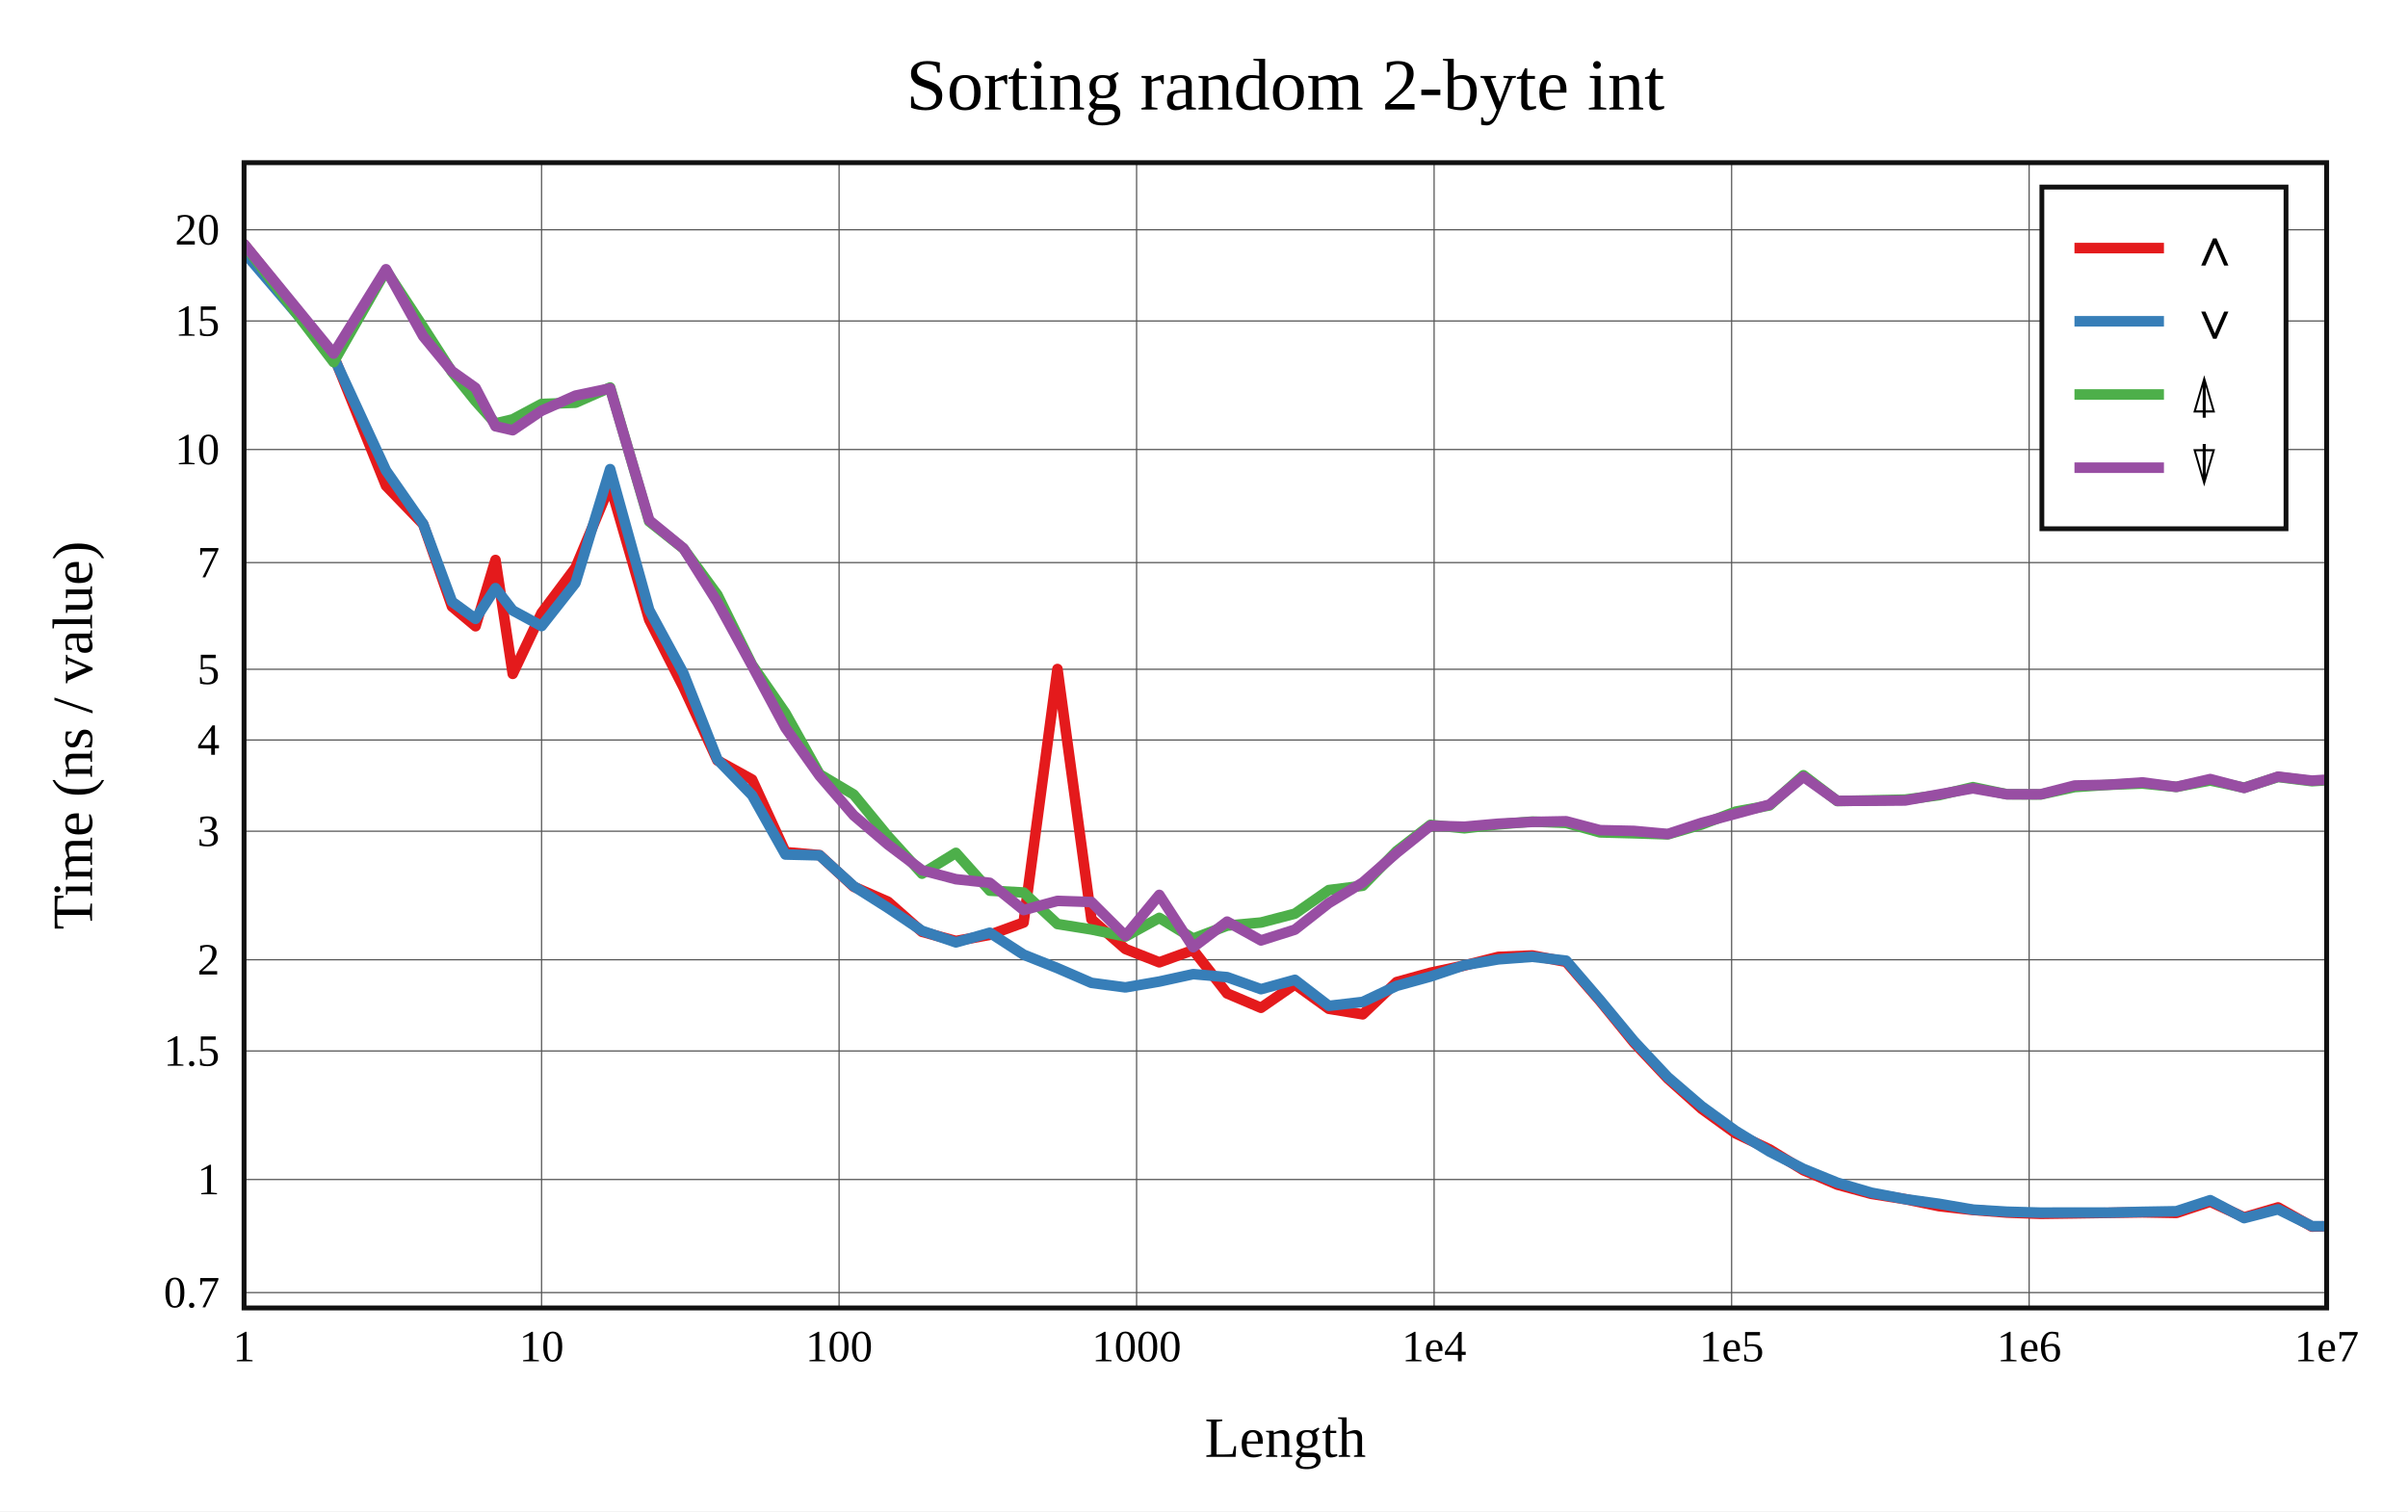
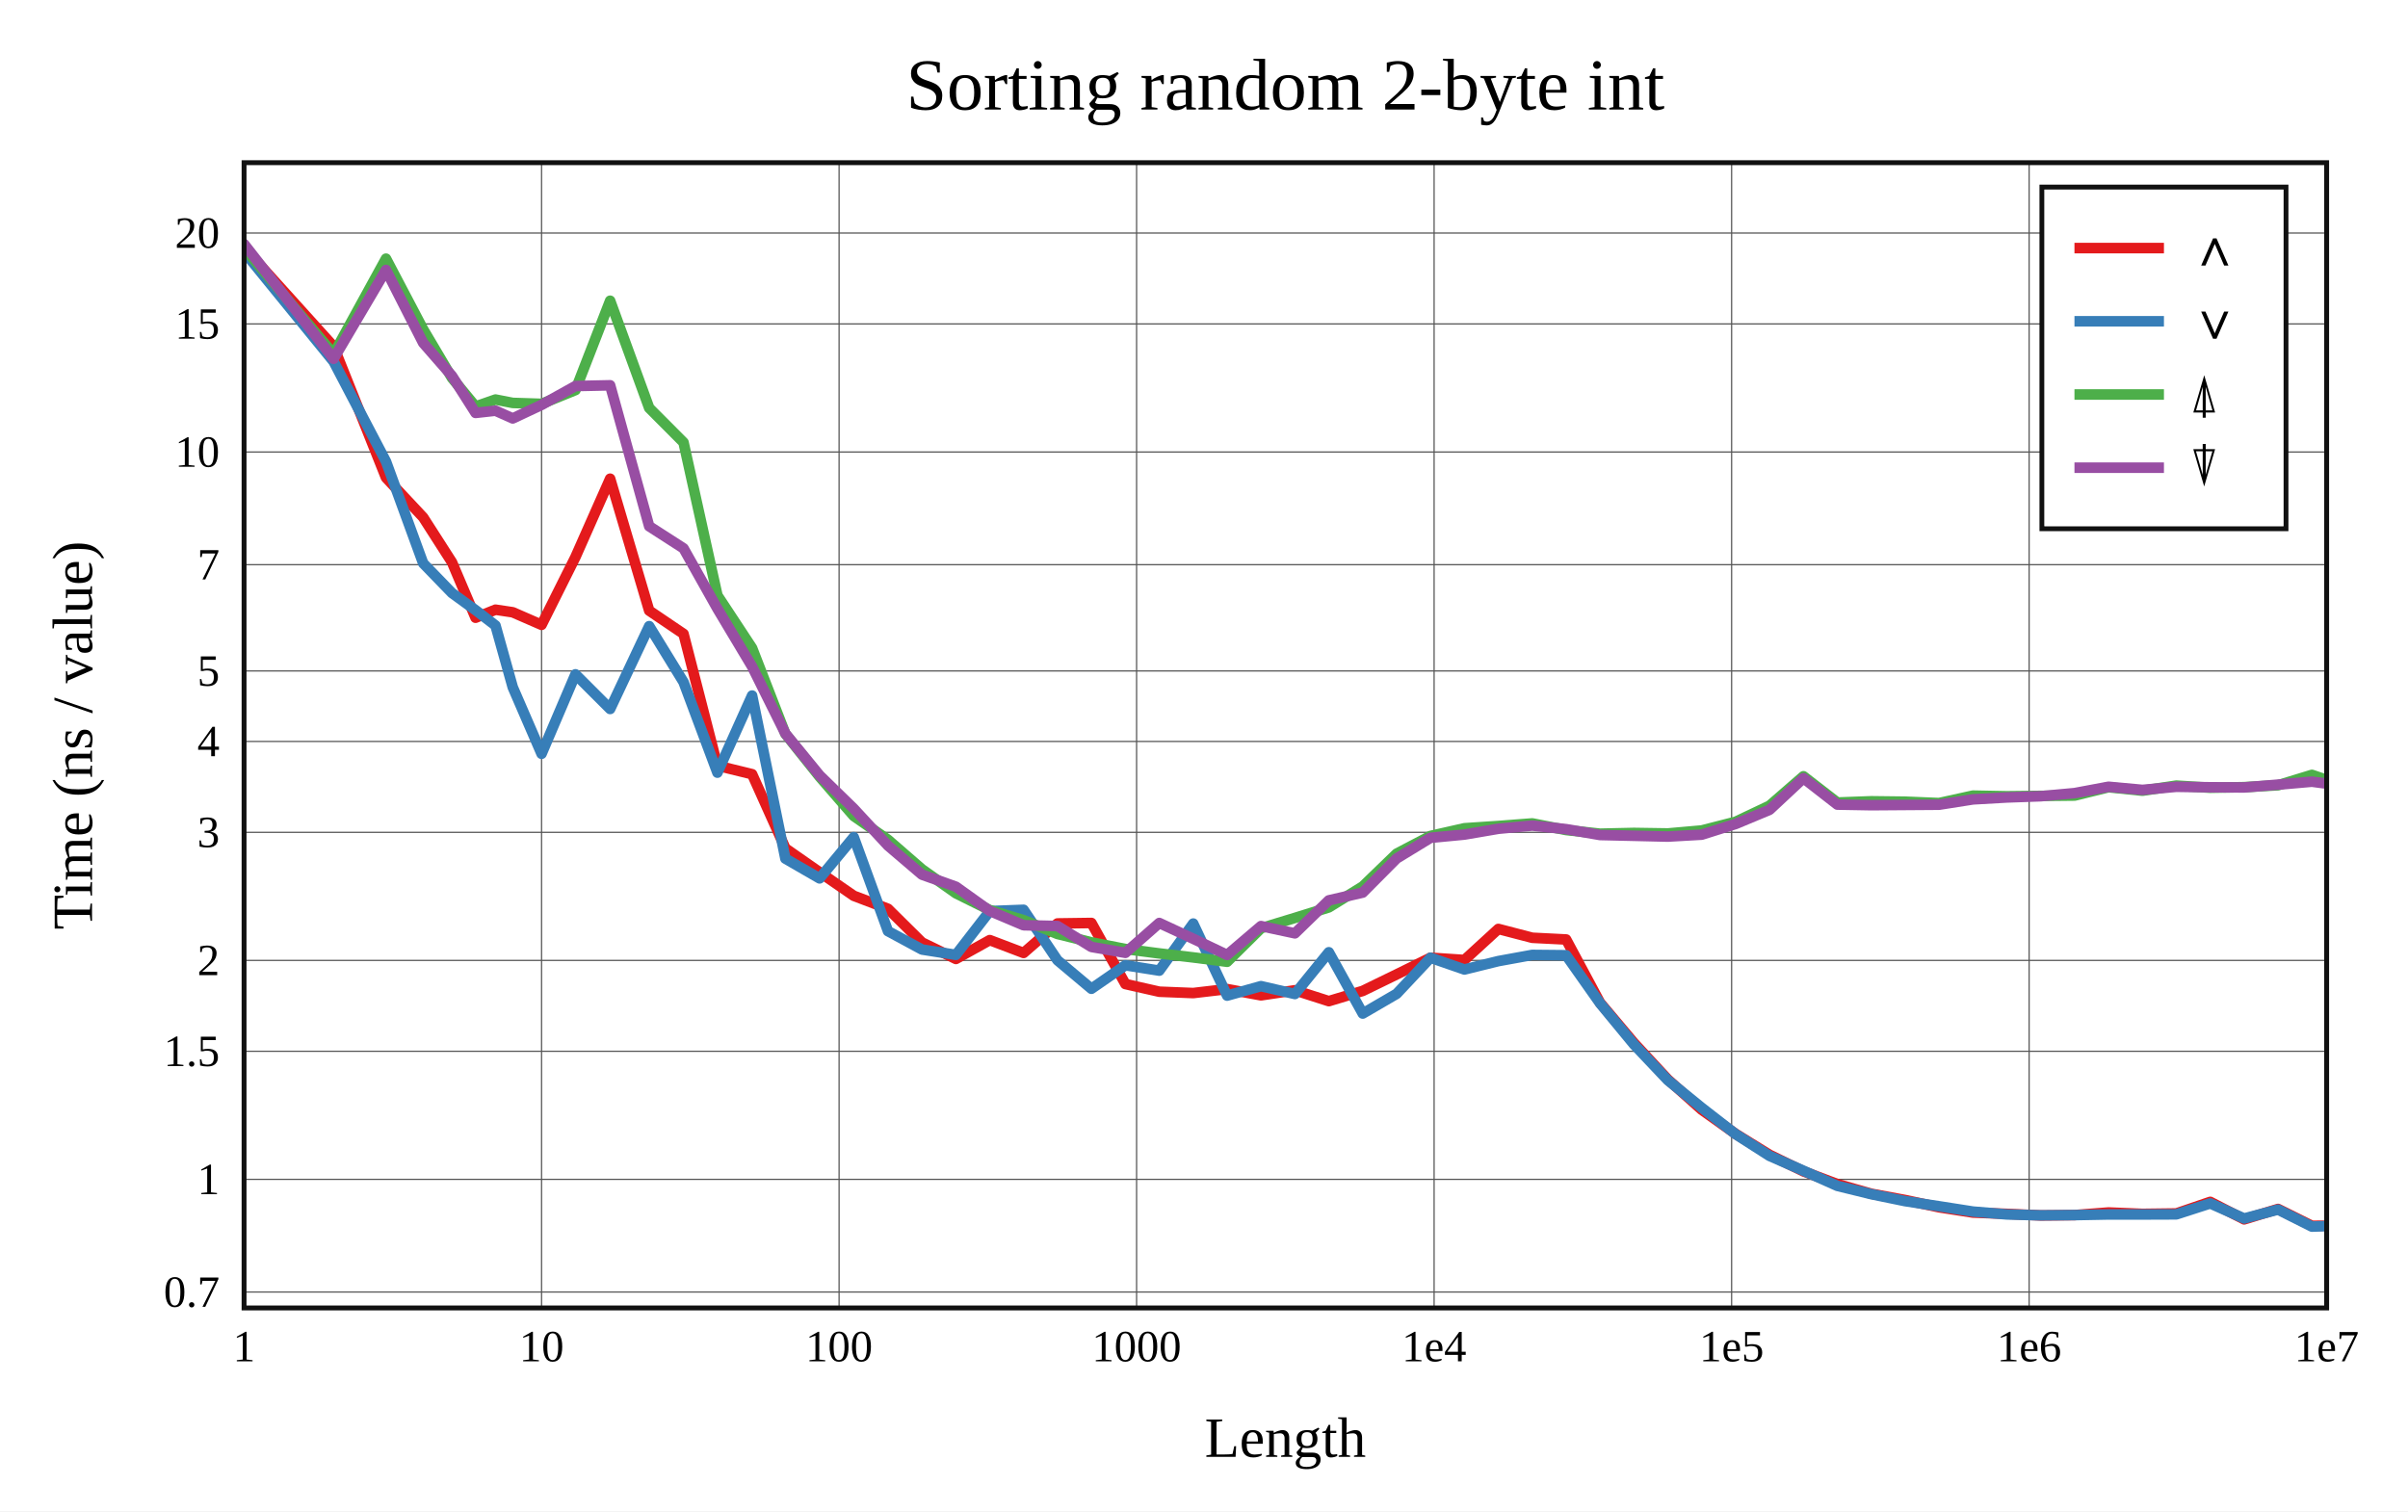
<svg xmlns="http://www.w3.org/2000/svg" viewBox="-60 -40 592 371.6" height="557.4" width="888">
  <g stroke-width="2.6" font-size="14px" text-anchor="middle">
    <defs>
      <clipPath id="clip">
        <rect x="0" y="0" width="512" height="281.6" />
      </clipPath>
    </defs>
    <rect fill="white" x="-60" y="-40" width="592" height="371.6" />
    <text dy="0.33em" font-size="18px" x="256" y="-19">Sorting random 2-byte int</text>
    <text dy="0.33em" x="256" y="313.6">Length</text>
    <text dy="0.33em" transform="rotate(-90)" x="-140.8" y="-42">Time (ns / value)</text>
    <g stroke-width="0.3" stroke="#555">
      <path d="M73.143 0v281.6" />
      <path d="M146.286 0v281.6" />
      <path d="M219.429 0v281.6" />
      <path d="M292.571 0v281.6" />
      <path d="M365.714 0v281.6" />
      <path d="M438.857 0v281.6" />
-       <path d="M0 277.826h512" />
-       <path d="M0 250.022h512" />
-       <path d="M0 218.415h512" />
-       <path d="M0 195.989h512" />
-       <path d="M0 164.382h512" />
-       <path d="M0 141.957h512" />
-       <path d="M0 124.562h512" />
-       <path d="M0 98.333h512" />
-       <path d="M0 70.529h512" />
-       <path d="M0 38.922h512" />
-       <path d="M0 16.497h512" />
+       <path d="M0 277.688h512" />
+       <path d="M0 249.984h512" />
+       <path d="M0 218.491h512" />
+       <path d="M0 196.147h512" />
+       <path d="M0 164.654h512" />
+       <path d="M0 142.309h512" />
+       <path d="M0 124.977h512" />
+       <path d="M0 98.843h512" />
+       <path d="M0 71.14h512" />
+       <path d="M0 39.647h512" />
+       <path d="M0 17.302h512" />
    </g>
    <g font-size="11px">
      <text dy="0.33em" x="0" y="291.1">1</text>
      <text dy="0.33em" x="73.143" y="291.1">10</text>
      <text dy="0.33em" x="146.286" y="291.1">100</text>
      <text dy="0.33em" x="219.429" y="291.1">1000</text>
      <text dy="0.33em" x="292.571" y="291.1">1e4</text>
      <text dy="0.33em" x="365.714" y="291.1">1e5</text>
      <text dy="0.33em" x="438.857" y="291.1">1e6</text>
      <text dy="0.33em" x="512" y="291.1">1e7</text>
      <g text-anchor="end">
-         <text dy="0.33em" x="-6" y="277.826">0.7</text>
-         <text dy="0.33em" x="-6" y="250.022">1</text>
-         <text dy="0.33em" x="-6" y="218.415">1.5</text>
-         <text dy="0.33em" x="-6" y="195.989">2</text>
-         <text dy="0.33em" x="-6" y="164.382">3</text>
-         <text dy="0.33em" x="-6" y="141.957">4</text>
-         <text dy="0.33em" x="-6" y="124.562">5</text>
-         <text dy="0.33em" x="-6" y="98.333">7</text>
-         <text dy="0.33em" x="-6" y="70.529">10</text>
-         <text dy="0.33em" x="-6" y="38.922">15</text>
-         <text dy="0.33em" x="-6" y="16.497">20</text>
+         <text dy="0.33em" x="-6" y="277.688">0.7</text>
+         <text dy="0.33em" x="-6" y="249.984">1</text>
+         <text dy="0.33em" x="-6" y="218.491">1.5</text>
+         <text dy="0.33em" x="-6" y="196.147">2</text>
+         <text dy="0.33em" x="-6" y="164.654">3</text>
+         <text dy="0.33em" x="-6" y="142.309">4</text>
+         <text dy="0.33em" x="-6" y="124.977">5</text>
+         <text dy="0.33em" x="-6" y="98.843">7</text>
+         <text dy="0.33em" x="-6" y="71.14">10</text>
+         <text dy="0.33em" x="-6" y="39.647">15</text>
+         <text dy="0.33em" x="-6" y="17.302">20</text>
      </g>
    </g>
    <rect stroke-width="1.2" stroke="#111" fill="white" transform="translate(442,6)" x="0" y="0" width="60" height="84" />
    <g clip-path="url(#clip)" fill="none" stroke-linecap="round" stroke-linejoin="round">
-       <path stroke="#e41a1c" d="M0 20.088L22.018 47.473L34.898 79.435L44.036 88.906L51.125 109.136L56.916 113.983L61.813 97.692L66.055 125.691L73.143 110.732L81.477 99.6L89.999 79.264L99.601 112.384L108.041 129.009L116.375 146.974L124.897 151.684L133.087 169.518L141.495 170.264L149.886 178.038L158.307 181.718L166.675 189.117L175.009 191.371L183.333 189.87L191.644 186.835L199.973 124.503L208.325 186.023L216.676 193.339L225.008 196.619L233.35 193.602L241.684 204.269L250.012 207.801L258.349 202.04L266.687 208.046L275.026 209.408L283.357 201.477L291.692 199.174L300.029 197.394L308.363 195.283L316.697 194.935L325.031 196.504L333.365 206.115L341.699 216.349L350.034 225.204L358.368 232.657L366.702 238.688L375.036 242.614L383.37 247.738L391.705 251.289L400.039 253.548L408.373 254.854L416.707 256.574L425.041 257.516L433.375 258.153L441.71 258.461L450.044 258.349L458.378 258.223L466.712 258.099L475.046 258.243L483.38 255.488L491.714 259.33L500.049 256.883L508.383 261.6L516.717 261.389" />
-       <path stroke="#377eb8" d="M0 22.015L22.018 47.789L34.898 75.695L44.036 88.824L51.125 107.944L56.916 112.164L61.813 104.614L66.055 110.103L73.143 113.944L81.477 103.356L89.999 75.353L99.601 109.993L108.041 125.583L116.375 146.762L124.897 155.538L133.087 170.111L141.495 170.315L149.886 177.911L158.307 183.247L166.675 188.87L175.009 191.716L183.333 189.345L191.644 194.734L199.973 198.054L208.325 201.673L216.676 202.783L225.008 201.347L233.35 199.522L241.684 200.259L250.012 203.22L258.349 200.923L266.687 207.328L275.026 206.354L283.357 202.413L291.692 200.111L300.029 197.32L308.363 195.887L316.697 195.26L325.031 196.209L333.365 205.903L341.699 215.978L350.034 224.861L358.368 232.023L366.702 238.068L375.036 243.158L383.37 247.416L391.705 250.81L400.039 253.26L408.373 254.841L416.707 255.991L425.041 257.425L433.375 257.94L441.71 258.168L450.044 258.144L458.378 258.162L466.712 257.966L475.046 257.825L483.38 255.106L491.714 259.515L500.049 257.352L508.383 261.497L516.717 261.541" />
-       <path stroke="#4daf4a" d="M0 20.137L22.018 49.039L34.898 26.476L44.036 40.416L51.125 51.45L56.916 58.638L61.813 64.11L66.055 63.108L73.143 59.329L81.477 59.027L89.999 55.275L99.601 88.205L108.041 94.895L116.375 106.27L124.897 123.494L133.087 135.335L141.495 150.376L149.886 155.37L158.307 165.611L166.675 174.825L175.009 169.702L183.333 179.001L191.644 179.452L199.973 187.201L208.325 188.541L216.676 190.282L225.008 185.687L233.35 190.778L241.684 187.602L250.012 186.832L258.349 184.659L266.687 178.854L275.026 177.789L283.357 169.275L291.692 162.816L300.029 163.659L308.363 162.711L316.697 162.016L325.031 162.341L333.365 164.671L341.699 164.889L350.034 165.157L358.368 162.723L366.702 159.566L375.036 158.04L383.37 150.624L391.705 156.966L400.039 156.796L408.373 156.606L416.707 155.525L425.041 153.55L433.375 155.291L441.71 155.347L450.044 153.526L458.378 152.975L466.712 152.661L475.046 153.482L483.38 151.903L491.714 153.687L500.049 151.044L508.383 152.083L516.717 151.56" />
-       <path stroke="#984ea3" d="M0 20L22.018 46.935L34.898 26.204L44.036 42.672L51.125 51.272L56.916 55.383L61.813 64.814L66.055 65.786L73.143 60.988L81.477 57.278L89.999 55.497L99.601 87.924L108.041 94.833L116.375 108.079L124.897 123.668L133.087 138.941L141.495 150.758L149.886 160.495L158.307 167.672L166.675 173.979L175.009 176.183L183.333 177.072L191.644 183.769L199.973 181.513L208.325 181.791L216.676 190.116L225.008 180.042L233.35 192.907L241.684 186.613L250.012 191.236L258.349 188.586L266.687 182.047L275.026 177.004L283.357 169.718L291.692 163.039L300.029 163.273L308.363 162.536L316.697 162.099L325.031 161.935L333.365 164.124L341.699 164.309L350.034 165.071L358.368 162.325L366.702 160.098L375.036 157.835L383.37 150.99L391.705 156.924L400.039 156.891L408.373 156.826L416.707 155.326L425.041 153.843L433.375 155.305L441.71 155.299L450.044 153.15L458.378 152.955L466.712 152.379L475.046 153.48L483.38 151.56L491.714 153.744L500.049 150.964L508.383 151.942L516.717 151.41" />
+       <path stroke="#e41a1c" d="M0 20.831L22.018 45.201L34.898 77.445L44.036 87.208L51.125 98.265L56.916 111.891L61.813 109.914L66.055 110.549L73.143 113.636L81.477 96.954L89.999 77.709L99.601 110.144L108.041 115.856L116.375 148.279L124.897 150.359L133.087 168.597L141.495 174.466L149.886 180.259L158.307 183.46L166.675 191.737L175.009 195.786L183.333 191.157L191.644 194.311L199.973 187.062L208.325 186.945L216.676 201.958L225.008 203.846L233.35 204.176L241.684 203.2L250.012 204.736L258.349 203.491L266.687 206.165L275.026 203.651L283.357 199.592L291.692 195.491L300.029 196.043L308.363 188.412L316.697 190.583L325.031 191.005L333.365 206.543L341.699 216.44L350.034 225.423L358.368 232.876L366.702 238.802L375.036 243.945L383.37 248.012L391.705 251.148L400.039 253.525L408.373 255.071L416.707 256.852L425.041 258.152L433.375 258.469L441.71 258.855L450.044 258.771L458.378 258.132L466.712 258.471L475.046 258.368L483.38 255.522L491.714 259.816L500.049 257.265L508.383 261.406L516.717 261.342" />
+       <path stroke="#377eb8" d="M0 21.865L22.018 48.903L34.898 73.487L44.036 98.501L51.125 105.818L56.916 110.028L61.813 113.795L66.055 128.97L73.143 145.343L81.477 125.81L89.999 134.323L99.601 113.962L108.041 127.701L116.375 149.98L124.897 131.029L133.087 171.118L141.495 175.977L149.886 165.845L158.307 188.957L166.675 193.471L175.009 194.786L183.333 184.022L191.644 183.706L199.973 196.105L208.325 203.119L216.676 197.347L225.008 198.658L233.35 187.092L241.684 204.802L250.012 202.484L258.349 204.409L266.687 194.148L275.026 209.213L283.357 204.365L291.692 195.49L300.029 198.379L308.363 196.322L316.697 194.801L325.031 194.881L333.365 206.685L341.699 216.8L350.034 225.607L358.368 232.388L366.702 238.871L375.036 244.213L383.37 247.866L391.705 251.583L400.039 253.623L408.373 255.339L416.707 256.607L425.041 257.911L433.375 258.602L441.71 258.834L450.044 258.769L458.378 258.61L466.712 258.615L475.046 258.585L483.38 255.899L491.714 259.609L500.049 257.414L508.383 261.6L516.717 261.311" />
+       <path stroke="#4daf4a" d="M0 20.964L22.018 47.078L34.898 23.604L44.036 40.983L51.125 52.938L56.916 59.953L61.813 58.243L66.055 59.072L73.143 59.298L81.477 55.908L89.999 33.949L99.601 60.31L108.041 68.779L116.375 106.414L124.897 119.35L133.087 140.442L141.495 150.974L149.886 160.639L158.307 166.479L166.675 173.745L175.009 179.644L183.333 183.773L191.644 186.251L199.973 189.645L208.325 191.706L216.676 193.351L225.008 194.433L233.35 195.417L241.684 196.485L250.012 188.242L258.349 185.705L266.687 183.108L275.026 177.96L283.357 169.905L291.692 165.542L300.029 163.657L308.363 163.104L316.697 162.467L325.031 164.089L333.365 164.994L341.699 164.808L350.034 164.934L358.368 164.199L366.702 162.064L375.036 158.115L383.37 150.876L391.705 157.329L400.039 157.025L408.373 157.123L416.707 157.464L425.041 155.634L433.375 155.792L441.71 155.698L450.044 155.612L458.378 153.563L466.712 154.42L475.046 153.17L483.38 153.693L491.714 153.55L500.049 153.081L508.383 150.53L516.717 153.362" />
+       <path stroke="#984ea3" d="M0 20L22.018 48.215L34.898 26.381L44.036 44.324L51.125 52.435L56.916 61.527L61.813 60.983L66.055 62.883L73.143 59.556L81.477 54.923L89.999 54.74L99.601 89.395L108.041 94.829L116.375 109.657L124.897 123.902L133.087 140.366L141.495 150.641L149.886 158.816L158.307 167.928L166.675 175.064L175.009 178.029L183.333 183.982L191.644 187.502L199.973 187.693L208.325 192.837L216.676 194.284L225.008 186.951L233.35 190.828L241.684 194.806L250.012 187.709L258.349 189.49L266.687 181.385L275.026 179.47L283.357 171.082L291.692 166L300.029 165.204L308.363 163.78L316.697 162.992L325.031 163.881L333.365 165.313L341.699 165.505L350.034 165.702L358.368 165.228L366.702 162.594L375.036 159.118L383.37 151.344L391.705 157.834L400.039 157.981L408.373 157.921L416.707 157.863L425.041 156.552L433.375 156.079L441.71 155.78L450.044 155.015L458.378 153.455L466.712 154.222L475.046 153.454L483.38 153.581L491.714 153.616L500.049 152.931L508.383 152.202L516.717 153.317" />
    </g>
    <rect stroke-width="1.2" stroke="#111" fill="none" x="0" y="0" width="512" height="281.6" />
    <g transform="translate(442,6)" text-anchor="start" font-size="13px">
      <rect fill="white" opacity="0.6" x="0.65" y="0.65" width="58.7" height="82.7" />
      <path stroke="#e41a1c" d="M8 15h22" />
      <path stroke="#377eb8" d="M8 33h22" />
      <path stroke="#4daf4a" d="M8 51h22" />
      <path stroke="#984ea3" d="M8 69h22" />
      <text dy="0.33em" x="36" y="15">∧</text>
      <text dy="0.33em" x="36" y="33">∨</text>
      <text dy="0.33em" x="36" y="51">⍋</text>
      <text dy="0.33em" x="36" y="69">⍒</text>
    </g>
  </g>
</svg>
